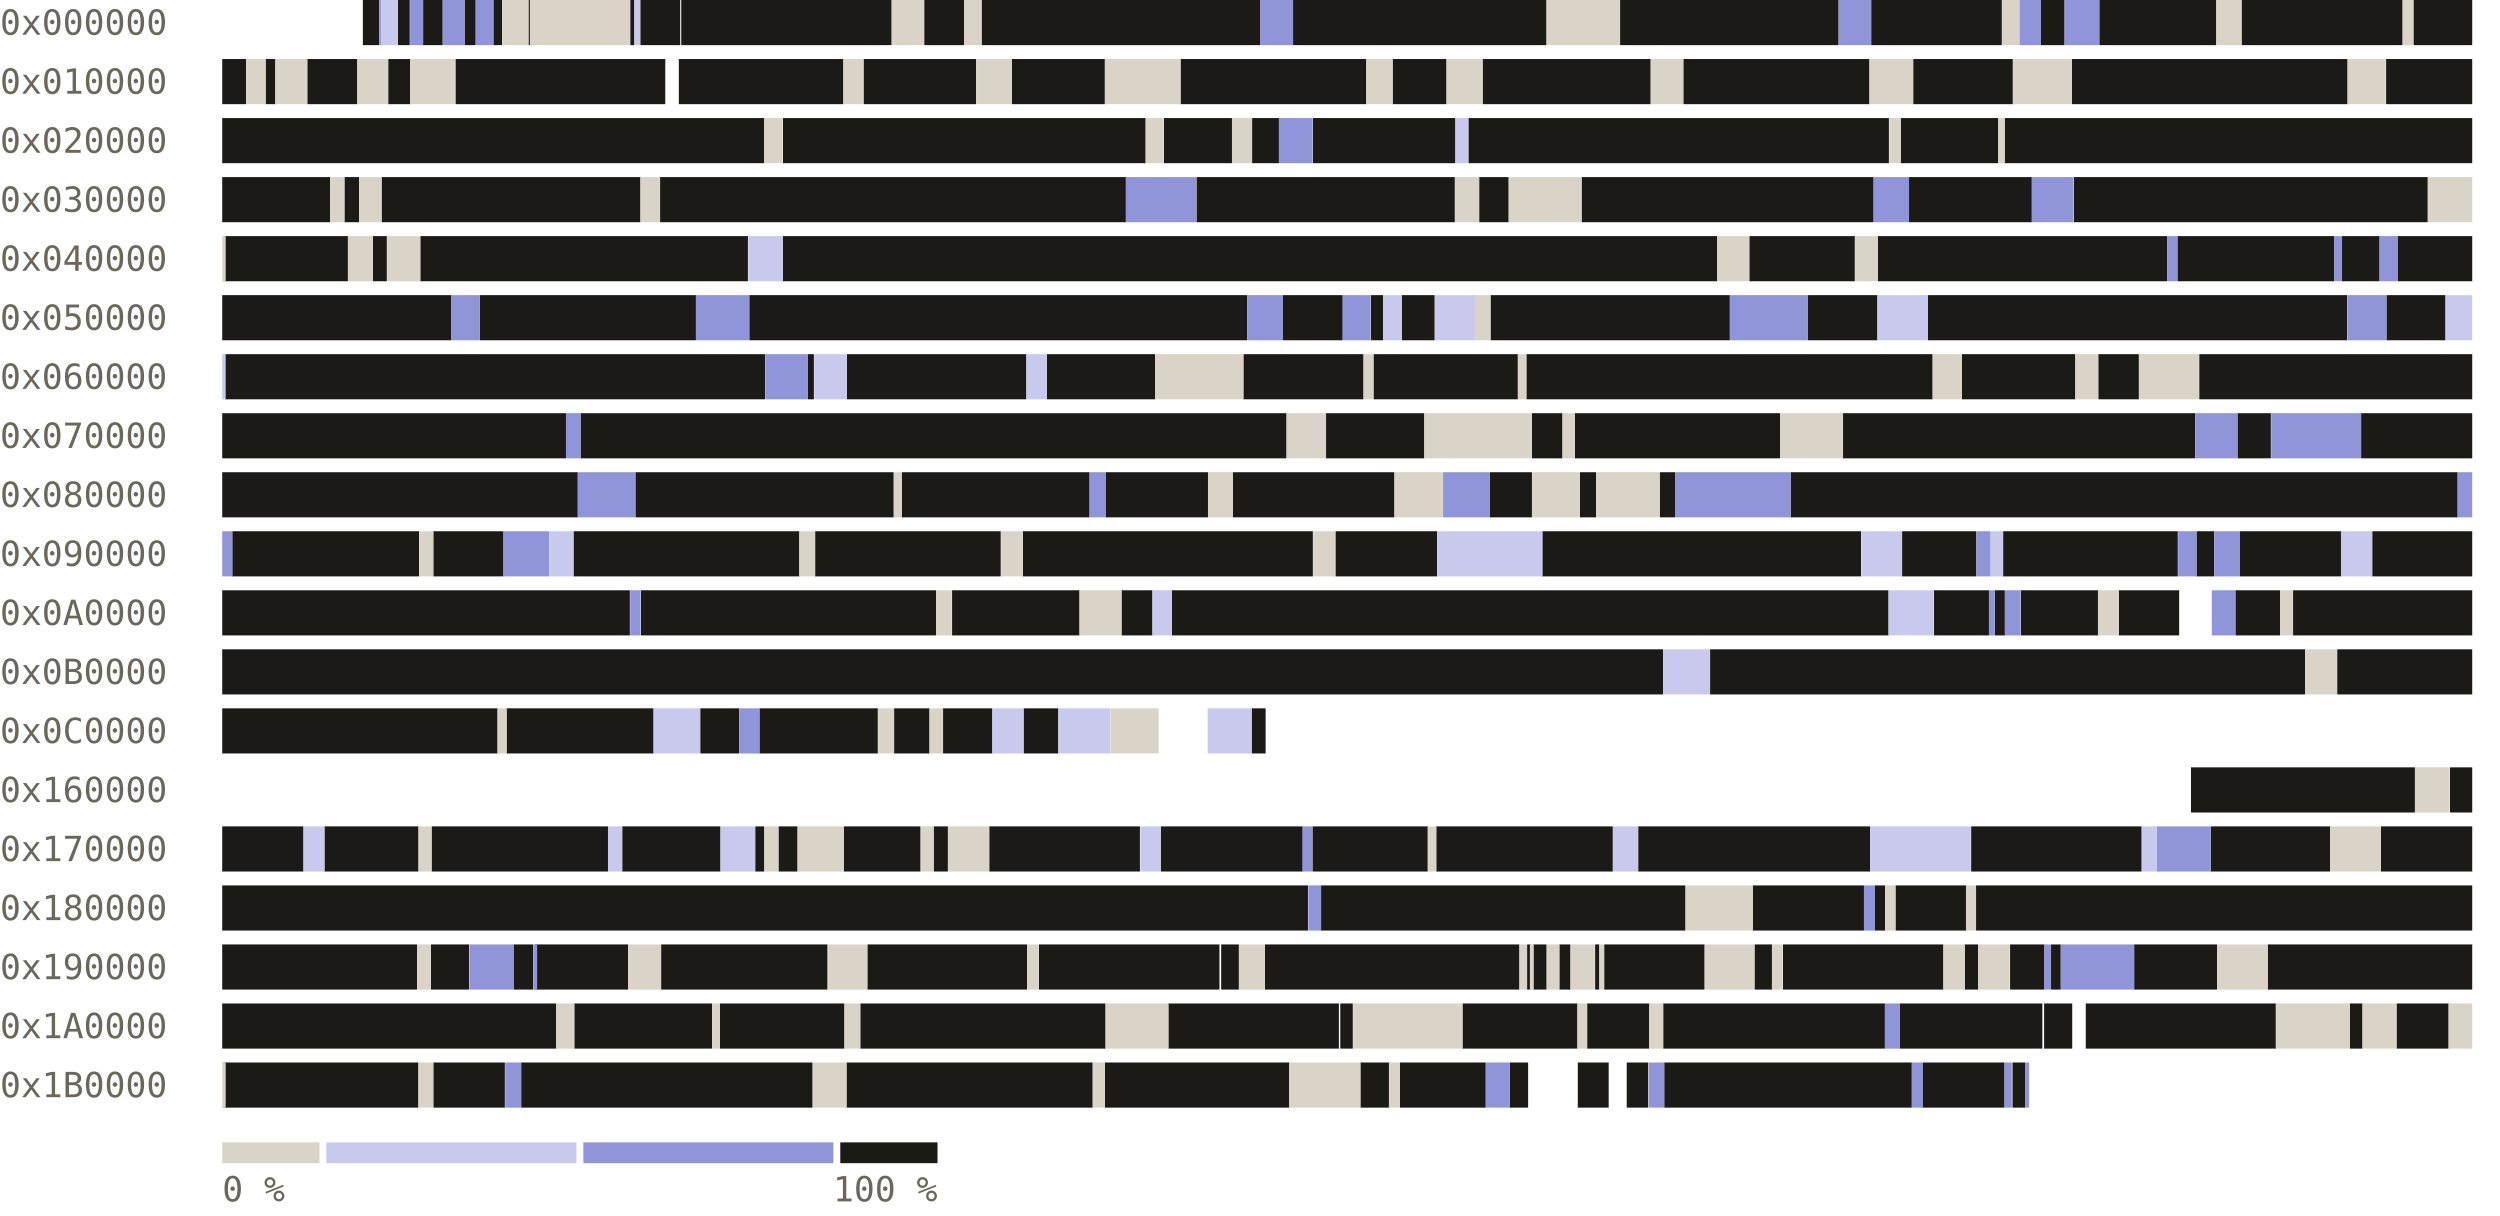
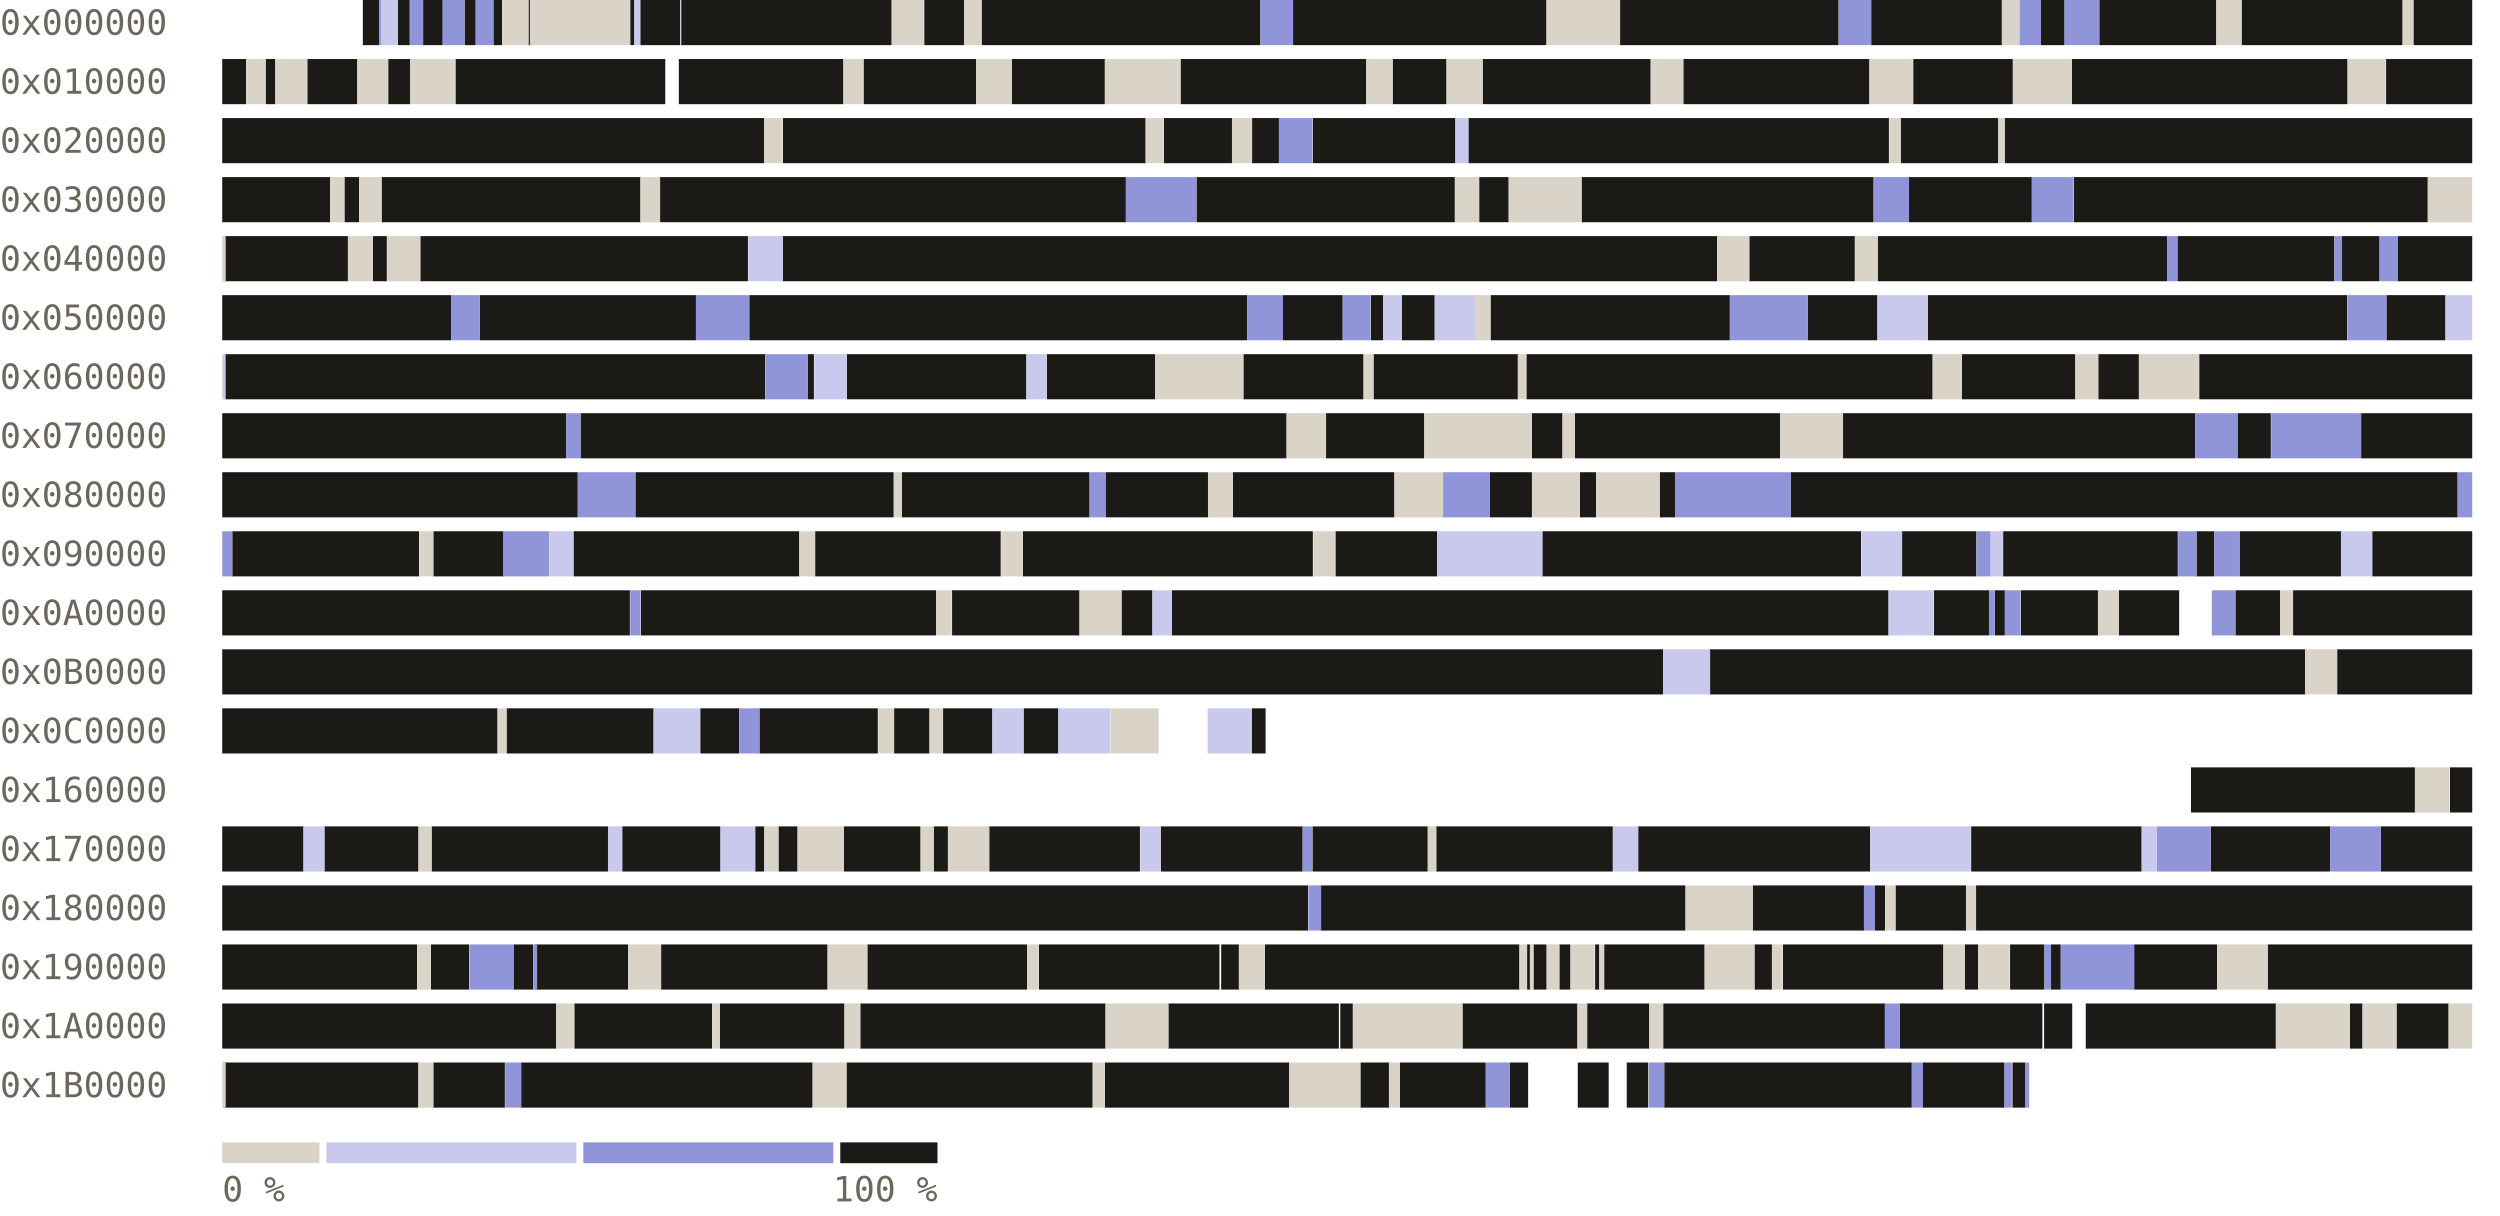
<svg xmlns="http://www.w3.org/2000/svg" viewBox="0 0 720 350" width="720" height="350">
  <style>text{font:10px monospace;fill:#6b675c}.q0{fill:#d9d4c7}.q1{fill:#e3e2f2}.q2{fill:#d6d6ef}.q3{fill:#c8c9ec}.q4{fill:#babce8}.q5{fill:#acafe4}.q6{fill:#9ea2df}.q7{fill:#9094d8}.q8{fill:#8186cf}.q9{fill:#7277c4}.q10{fill:#1b1a17}@media (prefers-color-scheme:dark){text{fill:#a8a293}.q0{fill:#4a463d}.q1{fill:#35375a}.q2{fill:#3c3f66}.q3{fill:#444772}.q4{fill:#4d517f}.q5{fill:#575b8c}.q6{fill:#62669a}.q7{fill:#6e72a8}.q8{fill:#7b7fb6}.q9{fill:#888cc4}.q10{fill:#d6d0bd}}</style>
  <text x="0" y="10">0x000000</text>
  <text x="0" y="27">0x010000</text>
  <text x="0" y="44">0x020000</text>
  <text x="0" y="61">0x030000</text>
  <text x="0" y="78">0x040000</text>
  <text x="0" y="95">0x050000</text>
  <text x="0" y="112">0x060000</text>
  <text x="0" y="129">0x070000</text>
  <text x="0" y="146">0x080000</text>
  <text x="0" y="163">0x090000</text>
  <text x="0" y="180">0x0A0000</text>
  <text x="0" y="197">0x0B0000</text>
  <text x="0" y="214">0x0C0000</text>
  <text x="0" y="231">0x160000</text>
  <text x="0" y="248">0x170000</text>
  <text x="0" y="265">0x180000</text>
  <text x="0" y="282">0x190000</text>
  <text x="0" y="299">0x1A0000</text>
  <text x="0" y="316">0x1B0000</text>
  <path class="q10" d="M104.5 0h4.7v13h-4.7zM114.6 0h3.4v13h-3.4zM121.8 0h5.7v13h-5.7zM133.8 0h3.2v13h-3.2zM142.1 0h2.5v13h-2.5zM152.2 0h1v13h-1zM181.5 0h1.2v13h-1.2zM184.4 0h11.5v13h-11.5zM196.2 0h60.6v13h-60.6zM266.2 0h11.5v13h-11.5zM282.7 0h80.3v13h-80.3zM372.4 0h73v13h-73zM466.5 0h63v13h-63zM538.9 0h37.7v13h-37.7zM587.7 0h6.9v13h-6.9zM604.6 0h33.7v13h-33.7zM645.6 0h46.4v13h-46.4zM695.1 0h16.9v13h-16.9zM64 17h6.9v13h-6.9zM76.5 17h2.8v13h-2.8zM88.5 17h14.4v13h-14.4zM111.8 17h6.4v13h-6.4zM131.2 17h60.4v13h-60.4zM195.5 17h47.4v13h-47.4zM248.7 17h32.4v13h-32.4zM291.4 17h26.8v13h-26.8zM340 17h53.5v13h-53.5zM401.1 17h15.5v13h-15.5zM427 17h48.4v13h-48.4zM484.8 17h53.6v13h-53.6zM551 17h28.7v13h-28.7zM596.7 17h79.4v13h-79.4zM687.2 17h24.8v13h-24.8zM64 34h156.1v13h-156.1zM225.5 34h104.5v13h-104.5zM335.2 34h19.7v13h-19.7zM360.6 34h7.8v13h-7.8zM378.1 34h41.1v13h-41.1zM422.9 34h121.1v13h-121.1zM547.4 34h28.1v13h-28.1zM577.3 34h134.7v13h-134.7zM64 51h31.1v13h-31.1zM99.2 51h4.2v13h-4.2zM109.9 51h74.6v13h-74.6zM190.1 51h134.2v13h-134.2zM344.6 51h74.4v13h-74.4zM426 51h8.5v13h-8.5zM455.5 51h84.1v13h-84.1zM549.8 51h35.4v13h-35.4zM597.3 51h101.9v13h-101.9zM64.4 68h35.8v13h-35.8zM107.4 68h4v13h-4zM121 68h94.4v13h-94.4zM225.5 68h269.1v13h-269.1zM503.8 68h30.4v13h-30.4zM540.8 68h83.4v13h-83.4zM627.1 68h45.2v13h-45.2zM674.5 68h10.8v13h-10.8zM690.5 68h21.5v13h-21.5zM64 85h66v13h-66zM138.2 85h62.3v13h-62.3zM215.8 85h143.4v13h-143.4zM369.5 85h17.2v13h-17.2zM394.8 85h3.6v13h-3.6zM403.7 85h9.5v13h-9.5zM429.3 85h68.9v13h-68.9zM520.6 85h20.1v13h-20.1zM555.2 85h120.8v13h-120.8zM687.3 85h17v13h-17zM64.8 102h155.6v13h-155.6zM232.6 102h1.8v13h-1.8zM243.9 102h51.7v13h-51.7zM301.5 102h31.2v13h-31.2zM358.1 102h34.6v13h-34.6zM395.6 102h41.6v13h-41.6zM439.6 102h117v13h-117zM565 102h32.7v13h-32.7zM604.3 102h11.7v13h-11.7zM633.4 102h78.6v13h-78.6zM64 119h99v13h-99zM167.2 119h203.3v13h-203.3zM381.9 119h28.3v13h-28.3zM441.2 119h8.8v13h-8.8zM453.6 119h59.1v13h-59.1zM530.7 119h101.5v13h-101.5zM644.4 119h9.6v13h-9.6zM680 119h32v13h-32zM64 136h102.4v13h-102.4zM183 136h74.4v13h-74.4zM259.7 136h54.1v13h-54.1zM318.4 136h29.5v13h-29.5zM355 136h46.6v13h-46.6zM429.1 136h12.1v13h-12.1zM455 136h4.7v13h-4.7zM478 136h4.4v13h-4.4zM515.7 136h192.1v13h-192.1zM66.9 153h53.8v13h-53.8zM124.8 153h20.2v13h-20.2zM165.2 153h65v13h-65zM234.7 153h53.5v13h-53.5zM294.6 153h83.5v13h-83.5zM384.6 153h29.3v13h-29.3zM444.2 153h91.8v13h-91.8zM547.8 153h21.4v13h-21.4zM576.9 153h50.3v13h-50.3zM632.6 153h5.1v13h-5.1zM645 153h29.2v13h-29.2zM683.2 153h28.8v13h-28.8zM64 170h117.4v13h-117.4zM184.6 170h85v13h-85zM274.2 170h36.7v13h-36.7zM323 170h8.9v13h-8.9zM337.5 170h206.4v13h-206.4zM557 170h15.9v13h-15.9zM574.5 170h2.9v13h-2.9zM582 170h22.3v13h-22.3zM610.2 170h17.4v13h-17.4zM643.8 170h12.9v13h-12.9zM660.4 170h51.6v13h-51.6zM64 187h415v13h-415zM492.5 187h171.4v13h-171.4zM673.1 187h38.9v13h-38.9zM64 204h79.3v13h-79.3zM145.9 204h42.3v13h-42.3zM201.7 204h11.2v13h-11.2zM218.7 204h34.1v13h-34.1zM257.5 204h10.2v13h-10.2zM271.6 204h14.2v13h-14.2zM294.8 204h10v13h-10zM360.5 204h4v13h-4zM631 221h64.5v13h-64.5zM705.6 221h6.4v13h-6.4zM64 238h23.4v13h-23.4zM93.4 238h27.1v13h-27.1zM124.3 238h50.8v13h-50.8zM179.2 238h28.3v13h-28.3zM217.5 238h2.6v13h-2.6zM224.2 238h5.5v13h-5.5zM243 238h22.1v13h-22.1zM268.9 238h4.1v13h-4.1zM284.9 238h43.4v13h-43.4zM334.3 238h40.9v13h-40.9zM378 238h33.2v13h-33.2zM413.6 238h50.9v13h-50.9zM471.8 238h66.8v13h-66.8zM567.7 238h49.1v13h-49.1zM636.7 238h34.4v13h-34.4zM685.7 238h26.3v13h-26.3zM64 255h312.7v13h-312.7zM380.4 255h105v13h-105zM504.8 255h32.1v13h-32.1zM540 255h2.9v13h-2.9zM545.9 255h20.3v13h-20.3zM569.1 255h142.9v13h-142.9zM64 272h56.1v13h-56.1zM124.1 272h11v13h-11zM147.9 272h5.7v13h-5.7zM154.1 272h26.8v13h-26.8zM190.4 272h47.9v13h-47.9zM249.8 272h46v13h-46zM299.2 272h52v13h-52zM351.7 272h5.1v13h-5.1zM364.3 272h73.3v13h-73.3zM439.8 272h1v13h-1zM441.6 272h3.8v13h-3.8zM449.1 272h3.2v13h-3.2zM459.4 272h1.2v13h-1.2zM462 272h28.9v13h-28.9zM505.3 272h5.1v13h-5.1zM513.5 272h46.2v13h-46.2zM565.8 272h3.9v13h-3.9zM578.9 272h9.9v13h-9.9zM590.7 272h2.8v13h-2.8zM614.6 272h23.9v13h-23.9zM653.1 272h58.9v13h-58.9zM64 289h96.2v13h-96.2zM165.4 289h39.7v13h-39.7zM207.3 289h35.9v13h-35.9zM247.8 289h70.6v13h-70.6zM336.5 289h49.1v13h-49.1zM386 289h3.6v13h-3.6zM421.2 289h33.1v13h-33.1zM457.1 289h17.9v13h-17.9zM479 289h63.9v13h-63.9zM547.1 289h41.1v13h-41.1zM588.7 289h8.1v13h-8.1zM600.7 289h54.8v13h-54.8zM676.8 289h3.6v13h-3.6zM690.2 289h15v13h-15zM64.3 306h56.2v13h-56.2zM124.8 306h20.6v13h-20.6zM150.1 306h83.9v13h-83.9zM243.8 306h70.9v13h-70.9zM318.2 306h53.1v13h-53.1zM391.8 306h8.3v13h-8.3zM403.2 306h24.7v13h-24.7zM434.8 306h5.3v13h-5.3zM454.4 306h8.9v13h-8.9zM468.5 306h6.2v13h-6.2zM479.3 306h71.3v13h-71.3zM553.7 306h23.6v13h-23.6zM579.6 306h3.6v13h-3.6z" />
-   <path class="q7" d="M109.2 0h1v13h-1zM118.1 0h3.8v13h-3.8zM127.5 0h6.3v13h-6.3zM137 0h5.1v13h-5.1zM363 0h9.4v13h-9.4zM529.6 0h9.3v13h-9.3zM581.6 0h6.2v13h-6.2zM594.6 0h10v13h-10zM368.3 34h9.7v13h-9.7zM324.2 51h20.3v13h-20.3zM539.6 51h10.2v13h-10.2zM585.1 51h12.1v13h-12.1zM624.2 68h2.9v13h-2.9zM672.3 68h2.2v13h-2.2zM685.4 68h5.1v13h-5.1zM130 85h8.2v13h-8.2zM200.4 85h15.4v13h-15.4zM359.2 85h10.3v13h-10.3zM386.7 85h8v13h-8zM498.2 85h22.4v13h-22.4zM676.1 85h11.2v13h-11.2zM220.5 102h12.1v13h-12.1zM163 119h4.2v13h-4.2zM632.2 119h12.2v13h-12.2zM654.1 119h25.9v13h-25.9zM166.4 136h16.6v13h-16.6zM313.8 136h4.6v13h-4.6zM415.6 136h13.5v13h-13.5zM482.4 136h33.3v13h-33.3zM707.8 136h4.2v13h-4.2zM64 153h2.9v13h-2.9zM145 153h13.2v13h-13.2zM569.3 153h4v13h-4zM627.3 153h5.3v13h-5.3zM637.7 153h7.2v13h-7.2zM181.5 170h3v13h-3zM572.8 170h1.7v13h-1.7zM577.4 170h4.5v13h-4.5zM637 170h6.8v13h-6.8zM212.9 204h5.9v13h-5.9zM375.1 238h2.8v13h-2.8zM621.1 238h15.6v13h-15.6zM376.8 255h3.7v13h-3.7zM536.8 255h3.2v13h-3.2zM135.2 272h12.7v13h-12.7zM153.7 272h1v13h-1zM588.8 272h1.9v13h-1.9zM593.5 272h21.2v13h-21.2zM542.8 289h4.3v13h-4.3zM145.5 306h4.6v13h-4.6zM427.9 306h6.9v13h-6.9zM474.9 306h4.4v13h-4.4zM550.6 306h3.2v13h-3.2zM577.3 306h2.1v13h-2.1zM583.2 306h1.2v13h-1.2z" />
+   <path class="q7" d="M109.2 0h1v13h-1zM118.1 0h3.8v13h-3.8zM127.5 0h6.3v13h-6.3zM137 0h5.1v13h-5.1zM363 0h9.4v13h-9.4zM529.6 0h9.3v13h-9.3zM581.6 0h6.2v13h-6.2zM594.6 0h10v13h-10zM368.3 34h9.7v13h-9.7zM324.2 51h20.3v13h-20.3zM539.6 51h10.2v13h-10.2zM585.1 51h12.1v13h-12.1zM624.2 68h2.9v13h-2.9zM672.3 68h2.2v13h-2.2zM685.4 68h5.1v13h-5.1zM130 85h8.2v13h-8.2zM200.4 85h15.4v13h-15.4zM359.2 85h10.3v13h-10.3zM386.7 85h8v13h-8zM498.2 85h22.4v13h-22.4zM676.1 85h11.2v13h-11.2zM220.5 102h12.1v13h-12.1zM163 119h4.2v13h-4.2zM632.2 119h12.2v13h-12.2zM654.1 119h25.9v13h-25.9zM166.4 136h16.6v13h-16.6zM313.8 136h4.6v13h-4.6zM415.6 136h13.5v13h-13.5zM482.4 136h33.3v13h-33.3zM707.8 136h4.2v13h-4.2zM64 153h2.9v13h-2.9zM145 153h13.2v13h-13.2zM569.3 153h4v13h-4zM627.3 153h5.3v13h-5.3zM637.7 153h7.2v13h-7.2zM181.5 170h3v13h-3zM572.8 170h1.7v13h-1.7zM577.4 170h4.5v13h-4.5zM637 170h6.8v13h-6.8zM212.9 204h5.9v13h-5.9zM375.1 238h2.8v13h-2.8zM621.1 238h15.6v13h-15.6zM671.1 238h14.6v13h-14.6zM376.8 255h3.7v13h-3.7zM536.8 255h3.2v13h-3.2zM135.2 272h12.7v13h-12.7zM153.7 272h1v13h-1zM588.8 272h1.9v13h-1.9zM593.5 272h21.2v13h-21.2zM542.8 289h4.3v13h-4.3zM145.5 306h4.6v13h-4.6zM427.9 306h6.9v13h-6.9zM474.9 306h4.4v13h-4.4zM550.6 306h3.2v13h-3.2zM577.3 306h2.1v13h-2.1zM583.2 306h1.2v13h-1.2z" />
  <path class="q3" d="M109.7 0h4.9v13h-4.9zM182.7 0h1.7v13h-1.7zM419.1 34h3.8v13h-3.8zM215.5 68h10v13h-10zM398.3 85h5.4v13h-5.4zM413.2 85h11.6v13h-11.6zM540.7 85h14.5v13h-14.5zM704.3 85h7.7v13h-7.7zM64 102h1v13h-1zM234.5 102h9.4v13h-9.4zM295.6 102h5.9v13h-5.9zM158.2 153h6.9v13h-6.9zM413.9 153h30.3v13h-30.3zM536.1 153h11.7v13h-11.7zM573.3 153h3.6v13h-3.6zM674.2 153h9v13h-9zM331.9 170h5.6v13h-5.6zM543.9 170h13v13h-13zM479.1 187h13.4v13h-13.4zM188.3 204h13.3v13h-13.3zM285.8 204h9v13h-9zM304.8 204h15v13h-15zM347.8 204h12.5v13h-12.5zM87.4 238h6.1v13h-6.1zM175.1 238h4.1v13h-4.1zM207.5 238h10v13h-10zM328.4 238h5.8v13h-5.8zM464.5 238h7.3v13h-7.3zM538.6 238h29v13h-29zM616.8 238h4.3v13h-4.3z" />
-   <path class="q0" d="M144.6 0h7.6v13h-7.6zM152.6 0h28.9v13h-28.9zM256.8 0h9.3v13h-9.3zM277.7 0h5v13h-5zM445.4 0h21.2v13h-21.2zM576.5 0h5v13h-5zM638.3 0h7.2v13h-7.2zM691.9 0h3.1v13h-3.1zM71 17h5.5v13h-5.5zM79.3 17h9.2v13h-9.2zM102.9 17h8.9v13h-8.9zM118.1 17h13v13h-13zM242.9 17h5.8v13h-5.8zM281.1 17h10.3v13h-10.3zM318.2 17h21.8v13h-21.8zM393.5 17h7.5v13h-7.5zM416.6 17h10.4v13h-10.4zM475.4 17h9.4v13h-9.4zM538.4 17h12.6v13h-12.6zM579.7 17h17v13h-17zM676.1 17h11v13h-11zM220.1 34h5.3v13h-5.3zM329.9 34h5.2v13h-5.2zM354.8 34h5.8v13h-5.8zM544.1 34h3.3v13h-3.3zM575.5 34h1.9v13h-1.9zM95.1 51h4.1v13h-4.1zM103.4 51h6.5v13h-6.5zM184.4 51h5.7v13h-5.7zM419 51h7v13h-7zM434.5 51h21v13h-21zM699.2 51h12.8v13h-12.8zM64 68h1v13h-1zM100.2 68h7.2v13h-7.2zM111.5 68h9.6v13h-9.6zM494.5 68h9.3v13h-9.3zM534.2 68h6.6v13h-6.6zM424.8 85h4.4v13h-4.4zM332.8 102h25.3v13h-25.3zM392.7 102h2.8v13h-2.8zM437.1 102h2.5v13h-2.5zM556.6 102h8.3v13h-8.3zM597.7 102h6.6v13h-6.6zM616 102h17.3v13h-17.3zM370.6 119h11.3v13h-11.3zM410.2 119h31v13h-31zM450 119h3.6v13h-3.6zM512.7 119h18.1v13h-18.1zM257.4 136h2.3v13h-2.3zM347.9 136h7.2v13h-7.2zM401.6 136h14v13h-14zM441.2 136h13.8v13h-13.8zM459.7 136h18.3v13h-18.3zM120.8 153h4v13h-4zM230.2 153h4.6v13h-4.6zM288.3 153h6.3v13h-6.3zM378.2 153h6.4v13h-6.4zM269.6 170h4.5v13h-4.5zM310.9 170h12.1v13h-12.1zM604.2 170h6v13h-6zM656.7 170h3.7v13h-3.7zM663.9 187h9.2v13h-9.2zM143.3 204h2.6v13h-2.6zM252.9 204h4.6v13h-4.6zM267.7 204h3.9v13h-3.9zM319.9 204h13.8v13h-13.8zM695.5 221h10v13h-10zM120.6 238h3.7v13h-3.7zM220.3 238h3.9v13h-3.9zM229.7 238h13.3v13h-13.3zM265.2 238h3.7v13h-3.7zM273 238h11.9v13h-11.9zM411.2 238h2.5v13h-2.5zM671.1 238h14.6v13h-14.6zM485.5 255h19.3v13h-19.3zM542.9 255h3v13h-3zM566.2 255h2.9v13h-2.9zM120.1 272h4v13h-4zM180.9 272h9.5v13h-9.5zM238.5 272h11.3v13h-11.3zM295.8 272h3.3v13h-3.3zM356.8 272h7.5v13h-7.5zM437.6 272h2.2v13h-2.2zM440.6 272h1.1v13h-1.1zM445.5 272h3.6v13h-3.6zM452.3 272h7v13h-7zM460.6 272h1.4v13h-1.4zM491 272h14.3v13h-14.3zM510.3 272h3.1v13h-3.1zM559.7 272h6.2v13h-6.2zM569.7 272h9.1v13h-9.1zM638.5 272h14.6v13h-14.6zM160.2 289h5.2v13h-5.2zM205.2 289h2.1v13h-2.1zM243.2 289h4.5v13h-4.5zM318.4 289h18.1v13h-18.1zM389.7 289h31.5v13h-31.5zM454.3 289h2.8v13h-2.8zM475 289h4v13h-4zM655.4 289h21.4v13h-21.4zM680.4 289h9.8v13h-9.8zM705.2 289h6.8v13h-6.8zM64 306h1v13h-1zM120.5 306h4.3v13h-4.3zM234.1 306h9.7v13h-9.7zM314.7 306h3.5v13h-3.5zM371.4 306h20.4v13h-20.4zM400 306h3.2v13h-3.2z" />
+   <path class="q0" d="M144.6 0h7.6v13h-7.6zM152.6 0h28.9v13h-28.9zM256.8 0h9.3v13h-9.3zM277.7 0h5v13h-5zM445.4 0h21.2v13h-21.2zM576.5 0h5v13h-5zM638.3 0h7.2v13h-7.2zM691.9 0h3.1v13h-3.1zM71 17h5.5v13h-5.5zM79.3 17h9.2v13h-9.2zM102.9 17h8.9v13h-8.9zM118.1 17h13v13h-13zM242.9 17h5.8v13h-5.8zM281.1 17h10.3v13h-10.3zM318.2 17h21.8v13h-21.8zM393.5 17h7.5v13h-7.5zM416.6 17h10.4v13h-10.4zM475.4 17h9.4v13h-9.4zM538.4 17h12.6v13h-12.6zM579.7 17h17v13h-17zM676.1 17h11v13h-11zM220.1 34h5.3v13h-5.3zM329.9 34h5.2v13h-5.2zM354.8 34h5.8v13h-5.8zM544.1 34h3.3v13h-3.3zM575.5 34h1.9v13h-1.9zM95.1 51h4.1v13h-4.1zM103.4 51h6.5v13h-6.5zM184.4 51h5.7v13h-5.7zM419 51h7v13h-7zM434.5 51h21v13h-21zM699.2 51h12.8v13h-12.8zM64 68h1v13h-1zM100.2 68h7.2v13h-7.2zM111.5 68h9.6v13h-9.6zM494.5 68h9.3v13h-9.3zM534.2 68h6.6v13h-6.6zM424.8 85h4.4v13h-4.4zM332.8 102h25.3v13h-25.3zM392.7 102h2.8v13h-2.8zM437.1 102h2.5v13h-2.5zM556.6 102h8.3v13h-8.3zM597.7 102h6.6v13h-6.6zM616 102h17.3v13h-17.3zM370.6 119h11.3v13h-11.3zM410.2 119h31v13h-31zM450 119h3.6v13h-3.6zM512.7 119h18.1v13h-18.1zM257.4 136h2.3v13h-2.3zM347.9 136h7.2v13h-7.2zM401.6 136h14v13h-14zM441.2 136h13.8v13h-13.8zM459.7 136h18.3v13h-18.3zM120.8 153h4v13h-4zM230.2 153h4.6v13h-4.6zM288.3 153h6.3v13h-6.3zM378.2 153h6.4v13h-6.4zM269.6 170h4.5v13h-4.5zM310.9 170h12.1v13h-12.1zM604.2 170h6v13h-6zM656.7 170h3.7v13h-3.7zM663.9 187h9.2v13h-9.2zM143.3 204h2.6v13h-2.6zM252.9 204h4.6v13h-4.6zM267.7 204h3.9v13h-3.9zM319.9 204h13.8v13h-13.8zM695.5 221h10v13h-10zM120.6 238h3.7v13h-3.7zM220.3 238h3.9v13h-3.9zM229.7 238h13.3v13h-13.3zM265.2 238h3.7v13h-3.7zM273 238h11.9v13h-11.9zM411.2 238h2.5v13h-2.5zM485.5 255h19.3v13h-19.3zM542.9 255h3v13h-3zM566.2 255h2.9v13h-2.9zM120.1 272h4v13h-4zM180.9 272h9.5v13h-9.5zM238.5 272h11.3v13h-11.3zM295.8 272h3.3v13h-3.3zM356.8 272h7.5v13h-7.5zM437.6 272h2.2v13h-2.2zM440.6 272h1.1v13h-1.1zM445.5 272h3.6v13h-3.6zM452.3 272h7v13h-7zM460.6 272h1.4v13h-1.4zM491 272h14.3v13h-14.3zM510.3 272h3.1v13h-3.1zM559.7 272h6.2v13h-6.2zM569.7 272h9.1v13h-9.1zM638.5 272h14.6v13h-14.6zM160.2 289h5.2v13h-5.2zM205.2 289h2.1v13h-2.1zM243.2 289h4.5v13h-4.5zM318.4 289h18.1v13h-18.1zM389.7 289h31.5v13h-31.5zM454.3 289h2.8v13h-2.8zM475 289h4v13h-4zM655.4 289h21.4v13h-21.4zM680.4 289h9.8v13h-9.8zM705.2 289h6.8v13h-6.8zM64 306h1v13h-1zM120.5 306h4.3v13h-4.3zM234.1 306h9.7v13h-9.7zM314.7 306h3.5v13h-3.5zM371.4 306h20.4v13h-20.4zM400 306h3.2v13h-3.2z" />
  <rect class="q0" x="64" y="329" width="28" height="6" />
  <rect class="q3" x="94" y="329" width="72" height="6" />
  <rect class="q7" x="168" y="329" width="72" height="6" />
  <rect class="q10" x="242" y="329" width="28" height="6" />
  <text x="64" y="346">0 %</text>
  <text x="270" y="346" text-anchor="end">100 %</text>
</svg>
